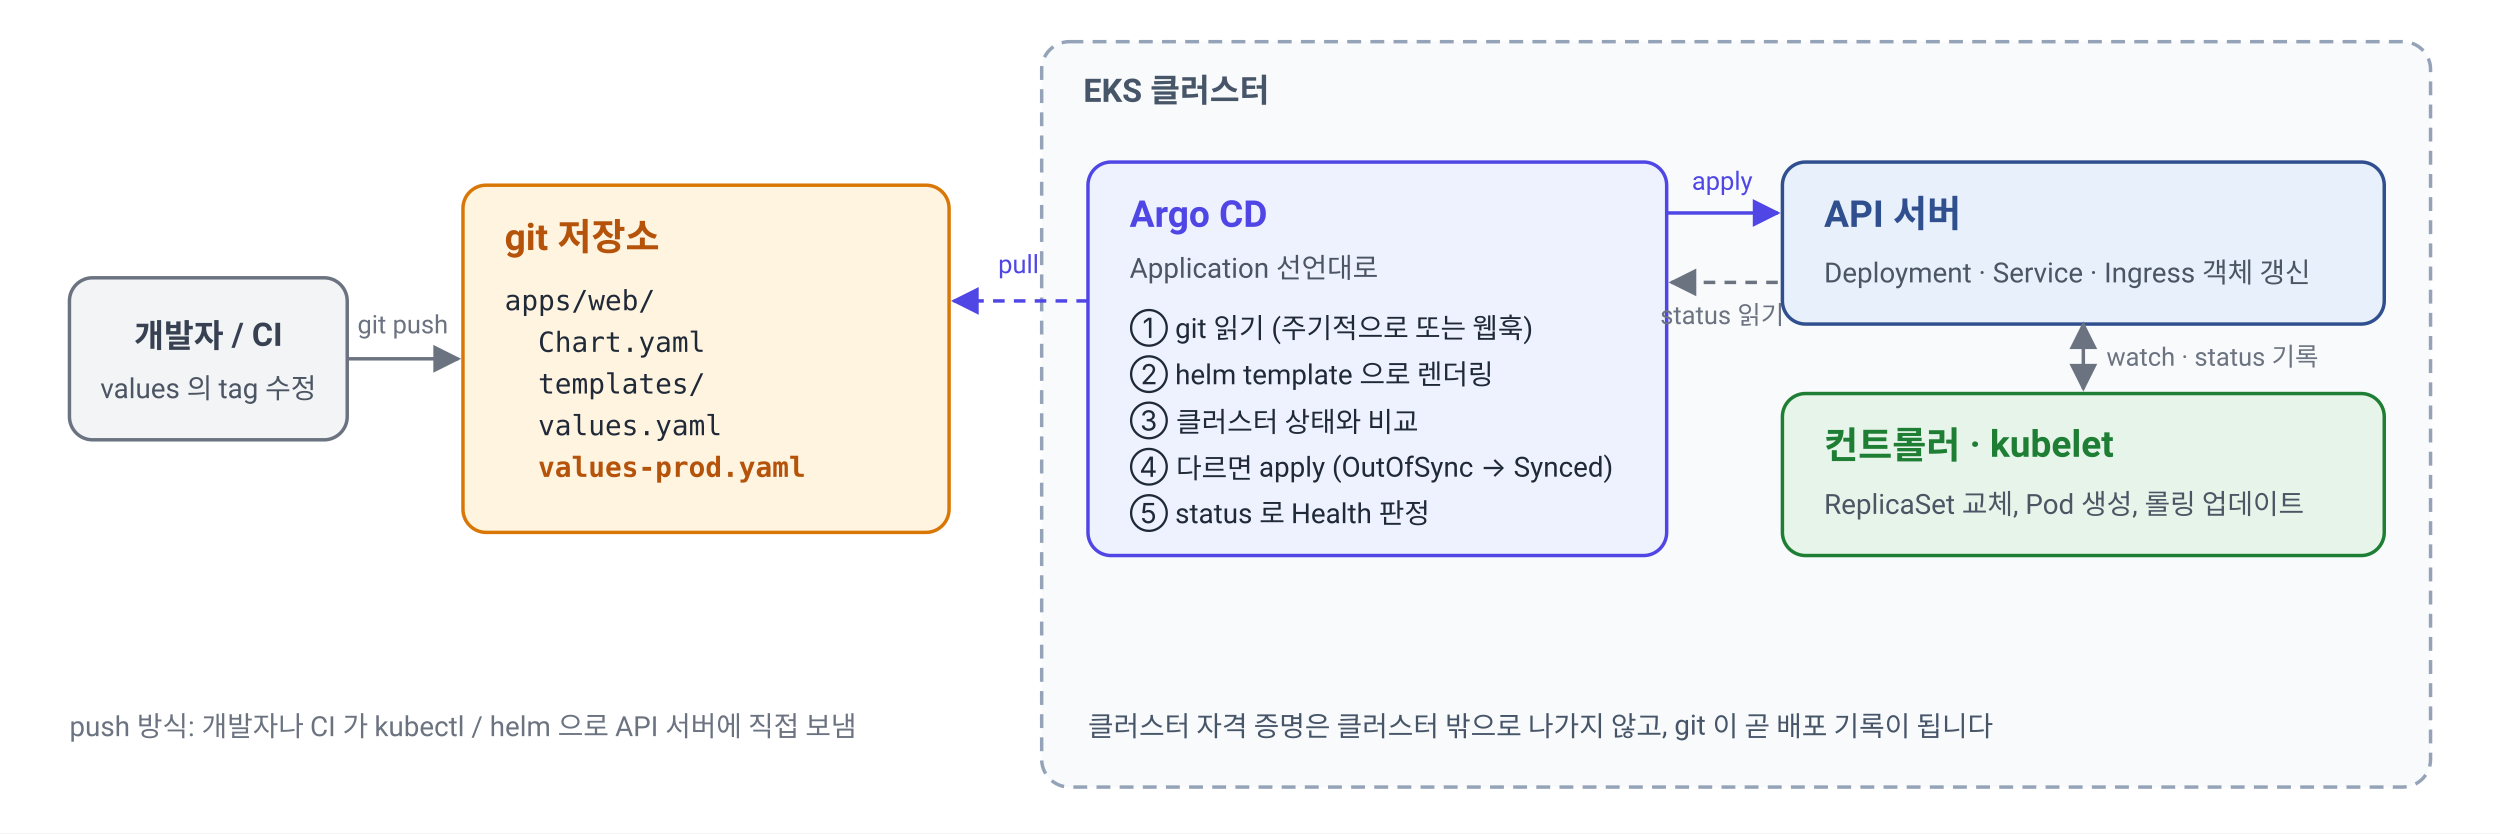
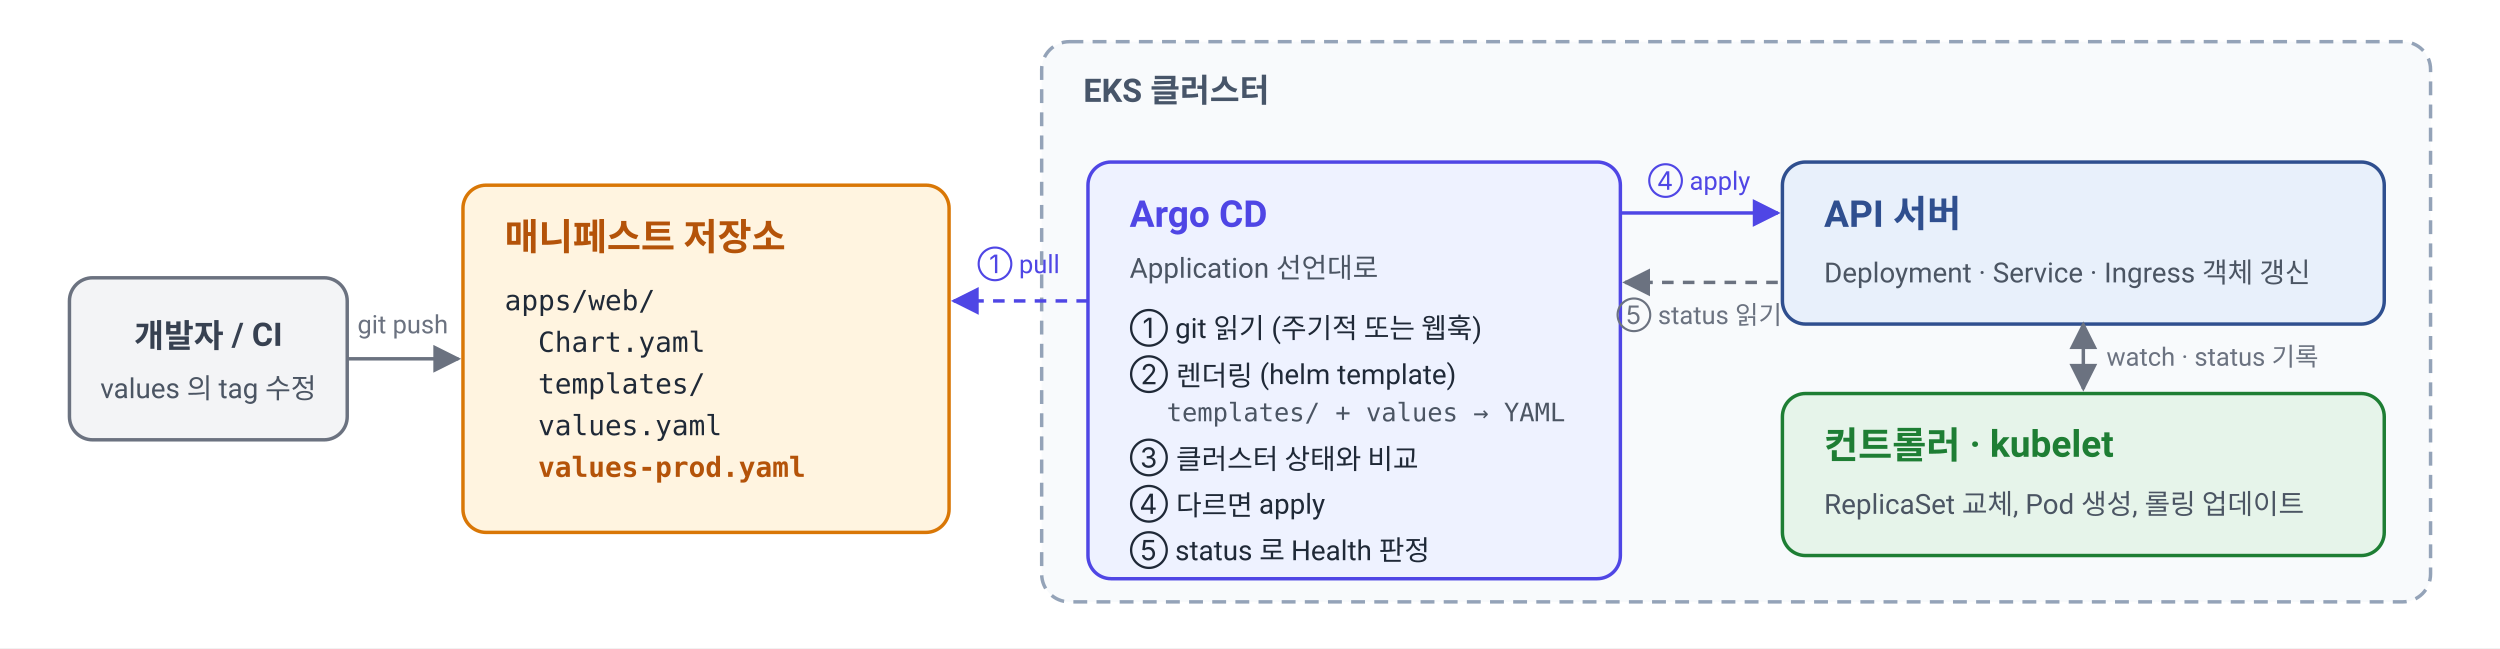
- <svg xmlns="http://www.w3.org/2000/svg" width="1080" height="360" viewBox="0 0 1080 360" font-family="-apple-system, BlinkMacSystemFont, 'Apple SD Gothic Neo', 'Noto Sans KR', 'Segoe UI', Roboto, sans-serif" font-size="13" xml:space="preserve">
-   <rect width="1080" height="360" fill="#ffffff" />
+ <svg xmlns="http://www.w3.org/2000/svg" width="1080" height="280" viewBox="0 0 1080 280" font-family="-apple-system, BlinkMacSystemFont, 'Apple SD Gothic Neo', 'Noto Sans KR', 'Segoe UI', Roboto, sans-serif" font-size="13" xml:space="preserve">
+   <rect width="1080" height="280" fill="#ffffff" />
  <defs>
    <marker id="arrow" viewBox="0 0 10 10" refX="9" refY="5" markerWidth="8" markerHeight="8" orient="auto-start-reverse">
      <path d="M0,0 L10,5 L0,10 z" fill="#6b7280" />
    </marker>
    <marker id="arrow-indigo" viewBox="0 0 10 10" refX="9" refY="5" markerWidth="8" markerHeight="8" orient="auto-start-reverse">
      <path d="M0,0 L10,5 L0,10 z" fill="#4f46e5" />
    </marker>
  </defs>
  <rect x="30" y="120" width="120" height="70" rx="10" fill="#f3f4f6" stroke="#6b7280" stroke-width="1.5" />
  <text x="90" y="150" text-anchor="middle" font-size="14" font-weight="700" fill="#374151">개발자 / CI</text>
  <text x="90" y="172" text-anchor="middle" font-size="12" fill="#4b5563">values 의 tag 수정</text>
  <line x1="150" y1="155" x2="198" y2="155" stroke="#6b7280" stroke-width="1.5" marker-end="url(#arrow)" />
  <text x="174" y="144" text-anchor="middle" font-size="11" fill="#6b7280">git push</text>
  <rect x="200" y="80" width="210" height="150" rx="10" fill="#fff4e0" stroke="#d97706" stroke-width="1.5" />
-   <text x="218" y="108" font-size="16" font-weight="700" fill="#b45309">git 저장소</text>
+   <text x="218" y="108" font-size="16" font-weight="700" fill="#b45309">매니페스트 저장소</text>
  <text x="218" y="134" font-family="Menlo, Consolas, monospace" font-size="12" fill="#1f2937">apps/web/</text>
  <text x="218" y="152" font-family="Menlo, Consolas, monospace" font-size="12" fill="#1f2937">  Chart.yaml</text>
  <text x="218" y="170" font-family="Menlo, Consolas, monospace" font-size="12" fill="#1f2937">  templates/</text>
  <text x="218" y="188" font-family="Menlo, Consolas, monospace" font-size="12" fill="#1f2937">  values.yaml</text>
  <text x="218" y="206" font-family="Menlo, Consolas, monospace" font-size="12" fill="#b45309" font-weight="700">  values-prod.yaml</text>
-   <rect x="450" y="18" width="600" height="322" rx="12" fill="#f8fafc" stroke="#94a3b8" stroke-width="1.5" stroke-dasharray="6 4" />
+   <rect x="450" y="18" width="600" height="242" rx="12" fill="#f8fafc" stroke="#94a3b8" stroke-width="1.5" stroke-dasharray="6 4" />
  <text x="468" y="44" font-size="14" font-weight="700" fill="#475569">EKS 클러스터</text>
-   <rect x="470" y="70" width="250" height="170" rx="10" fill="#eef2ff" stroke="#4f46e5" stroke-width="1.5" />
+   <rect x="470" y="70" width="230" height="180" rx="10" fill="#eef2ff" stroke="#4f46e5" stroke-width="1.5" />
  <text x="488" y="98" font-size="16" font-weight="700" fill="#4f46e5">Argo CD</text>
  <text x="488" y="120" font-size="12" fill="#4b5563">Application 선언대로</text>
-   <text x="488" y="146" font-size="12" fill="#1f2937">① git 읽기 (주기적으로 또는 웹훅)</text>
-   <text x="488" y="166" font-size="12" fill="#1f2937">② helm template 으로 렌더링</text>
-   <text x="488" y="186" font-size="12" fill="#1f2937">③ 클러스터 상태와 비교</text>
-   <text x="488" y="206" font-size="12" fill="#1f2937">④ 다르면 apply (OutOfSync → Synced)</text>
-   <text x="488" y="226" font-size="12" fill="#1f2937">⑤ status 로 Health 판정</text>
+   <text x="488" y="146" font-size="12" fill="#1f2937">① git 읽기 (주기적 또는 웹훅)</text>
+   <text x="488" y="166" font-size="12" fill="#1f2937">② 렌더링 (helm template)</text>
+   <text x="504" y="182" font-family="Menlo, Consolas, monospace" font-size="11" fill="#4b5563">templates/ + values → YAML</text>
+   <text x="488" y="202" font-size="12" fill="#1f2937">③ 클러스터 상태와 비교</text>
+   <text x="488" y="222" font-size="12" fill="#1f2937">④ 다르면 apply</text>
+   <text x="488" y="242" font-size="12" fill="#1f2937">⑤ status 로 Health 판정</text>
  <path d="M470,130 L412,130" fill="none" stroke="#4f46e5" stroke-width="1.5" stroke-dasharray="5 4" marker-end="url(#arrow-indigo)" />
-   <text x="440" y="118" text-anchor="middle" font-size="11" fill="#4f46e5">pull</text>
+   <text x="440" y="118" text-anchor="middle" font-size="11" fill="#4f46e5">① pull</text>
  <rect x="770" y="70" width="260" height="70" rx="10" fill="#e8f0fb" stroke="#2f4f8f" stroke-width="1.5" />
  <text x="788" y="98" font-size="16" font-weight="700" fill="#2f4f8f">API 서버</text>
  <text x="788" y="122" font-size="12" fill="#4b5563">Deployment · Service · Ingress 객체 갱신</text>
-   <line x1="720" y1="92" x2="768" y2="92" stroke="#4f46e5" stroke-width="1.5" marker-end="url(#arrow-indigo)" />
-   <text x="744" y="82" text-anchor="middle" font-size="11" fill="#4f46e5">apply</text>
-   <line x1="768" y1="122" x2="722" y2="122" stroke="#6b7280" stroke-width="1.5" stroke-dasharray="5 4" marker-end="url(#arrow)" />
-   <text x="744" y="140" text-anchor="middle" font-size="11" fill="#6b7280">status 읽기</text>
+   <line x1="700" y1="92" x2="768" y2="92" stroke="#4f46e5" stroke-width="1.5" marker-end="url(#arrow-indigo)" />
+   <text x="734" y="82" text-anchor="middle" font-size="11" fill="#4f46e5">④ apply</text>
+   <line x1="768" y1="122" x2="702" y2="122" stroke="#6b7280" stroke-width="1.5" stroke-dasharray="5 4" marker-end="url(#arrow)" />
+   <text x="734" y="140" text-anchor="middle" font-size="11" fill="#6b7280">⑤ status 읽기</text>
  <rect x="770" y="170" width="260" height="70" rx="10" fill="#e6f4ea" stroke="#1e7e34" stroke-width="1.5" />
  <text x="788" y="198" font-size="16" font-weight="700" fill="#1e7e34">컨트롤러 · kubelet</text>
  <text x="788" y="222" font-size="12" fill="#4b5563">ReplicaSet 교체, Pod 생성, 롤링 업데이트</text>
  <line x1="900" y1="140" x2="900" y2="168" stroke="#6b7280" stroke-width="1.5" marker-start="url(#arrow)" marker-end="url(#arrow)" />
  <text x="910" y="158" font-size="11" fill="#6b7280">watch · status 기록</text>
-   <text x="470" y="318" font-size="12" fill="#475569">클러스터 자격 증명은 클러스터 밖으로 나가지 않고, git 이 곧 배포 기록이 됩니다</text>
-   <text x="30" y="318" font-size="12" fill="#6b7280">push 방식: 개발자나 CI 가 kubectl / helm 으로 API 서버에 직접 보냄</text>
</svg>
